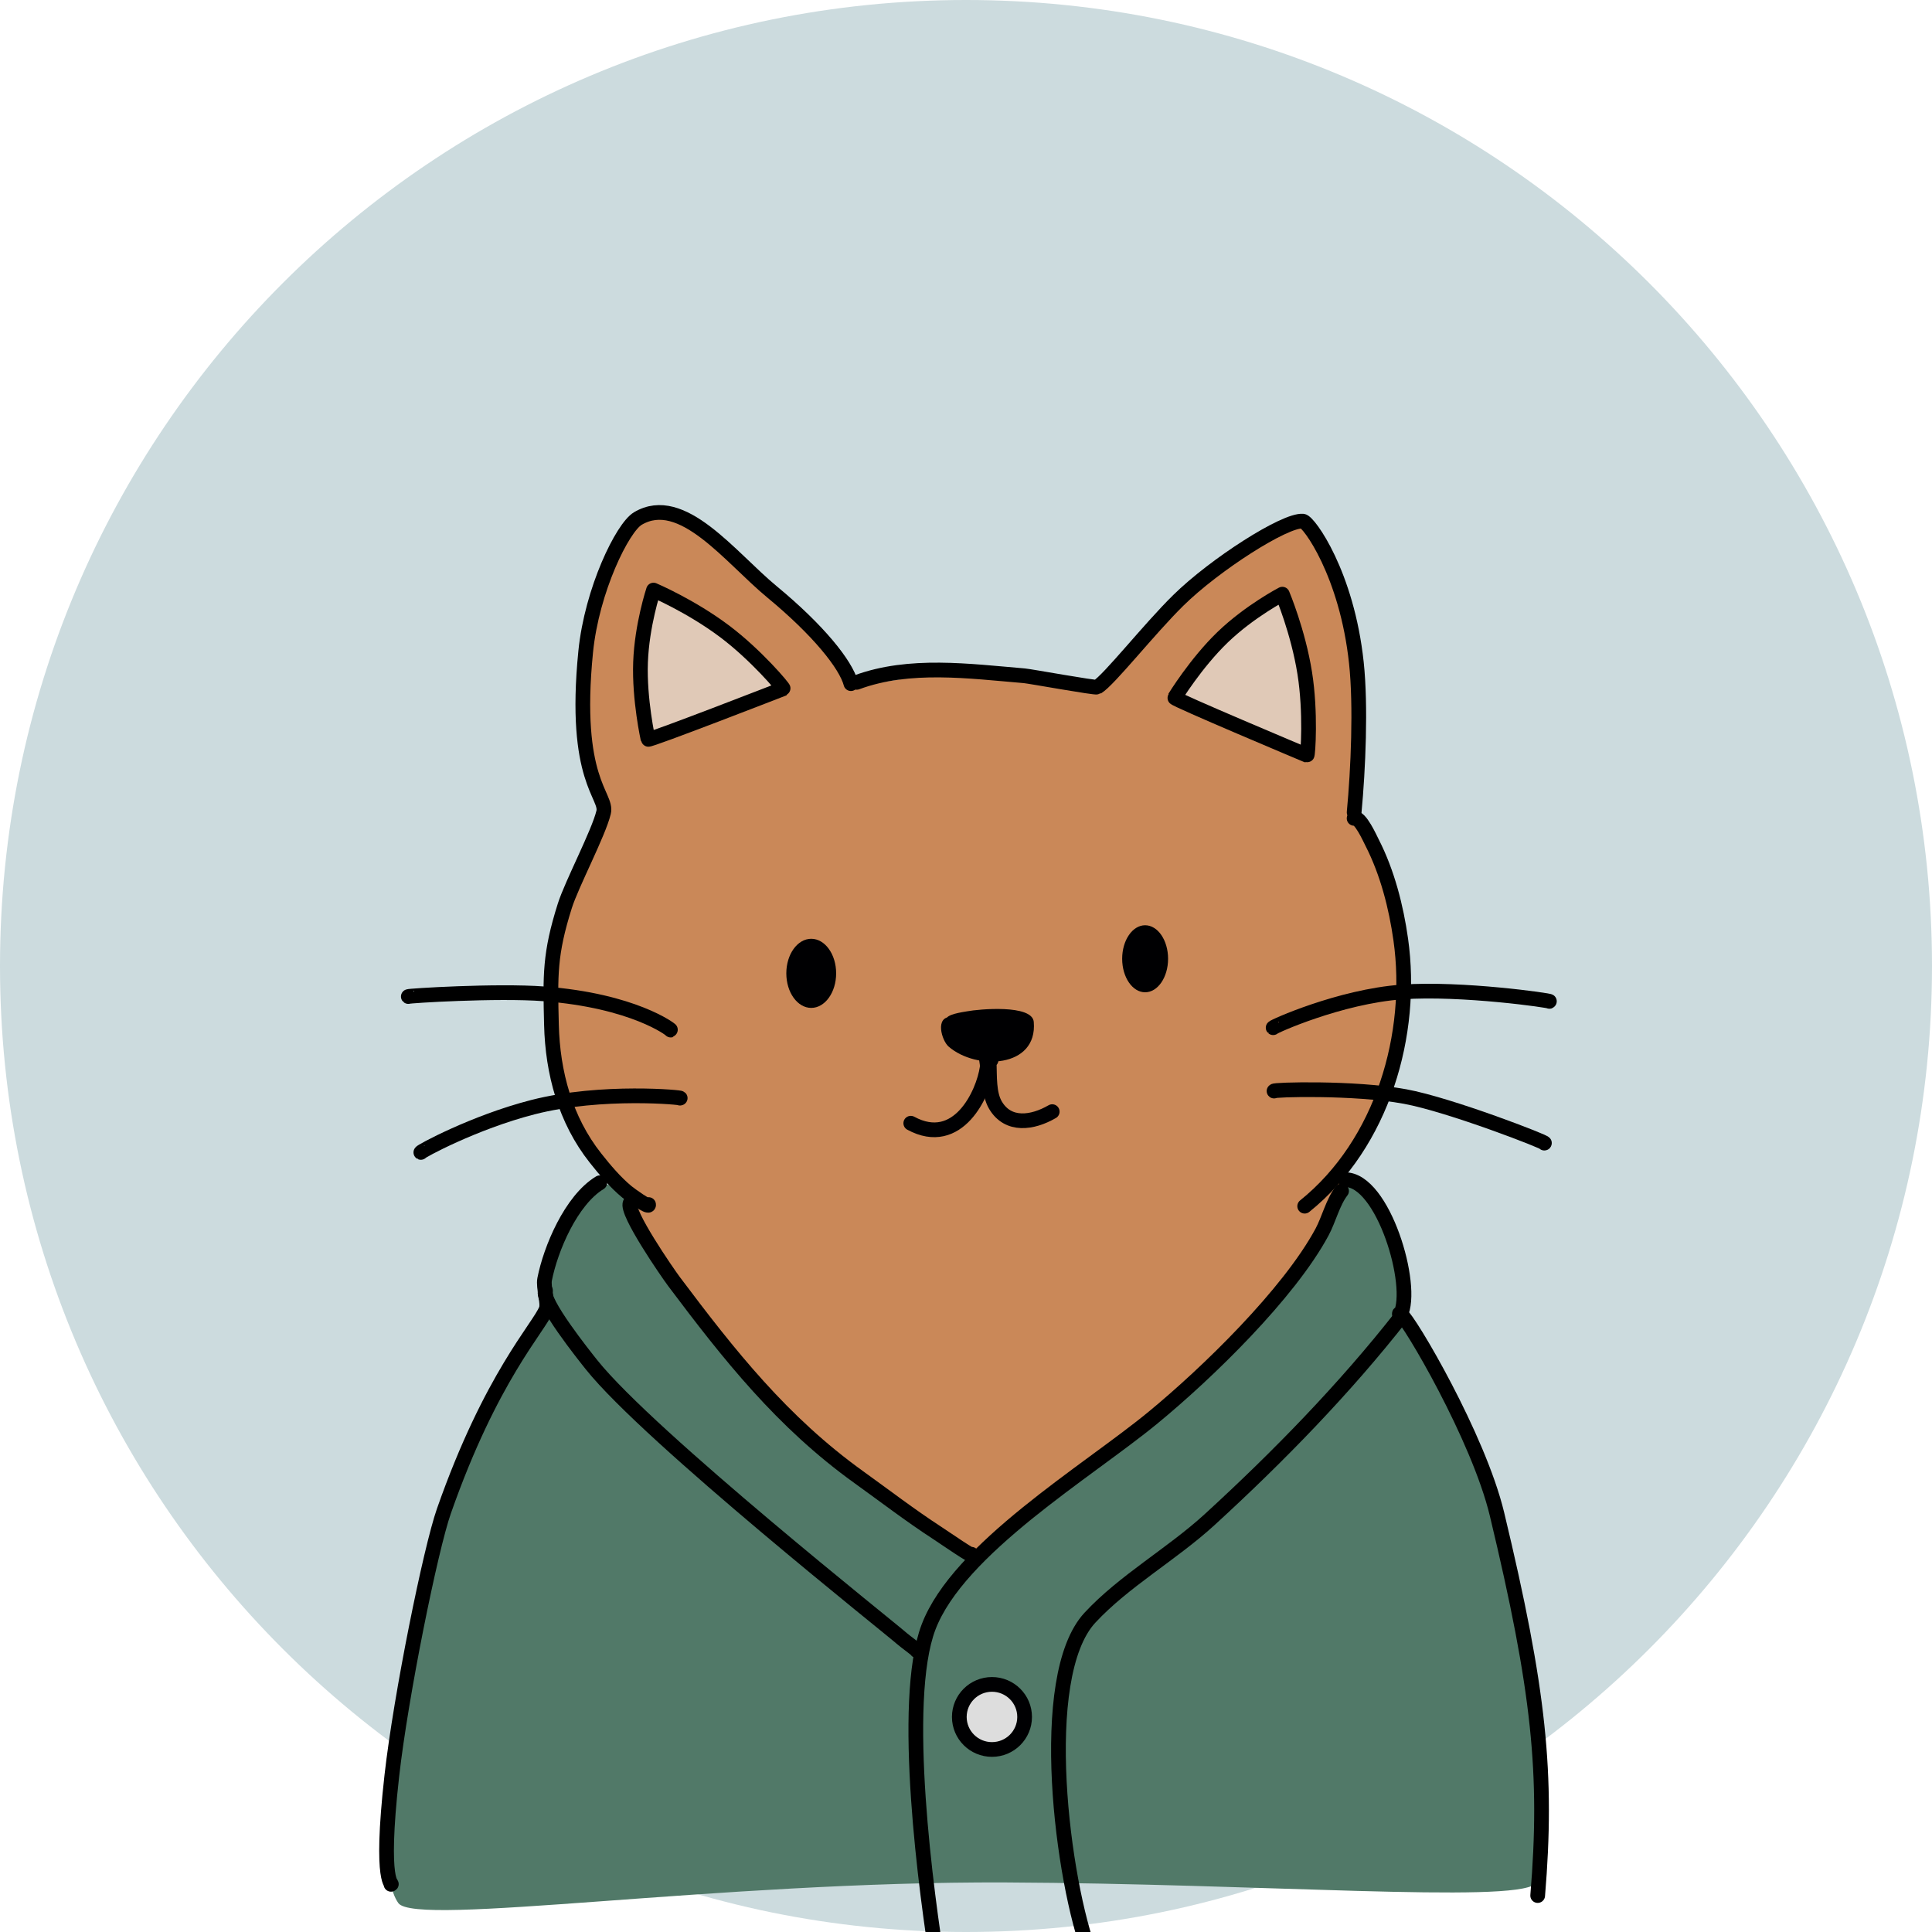
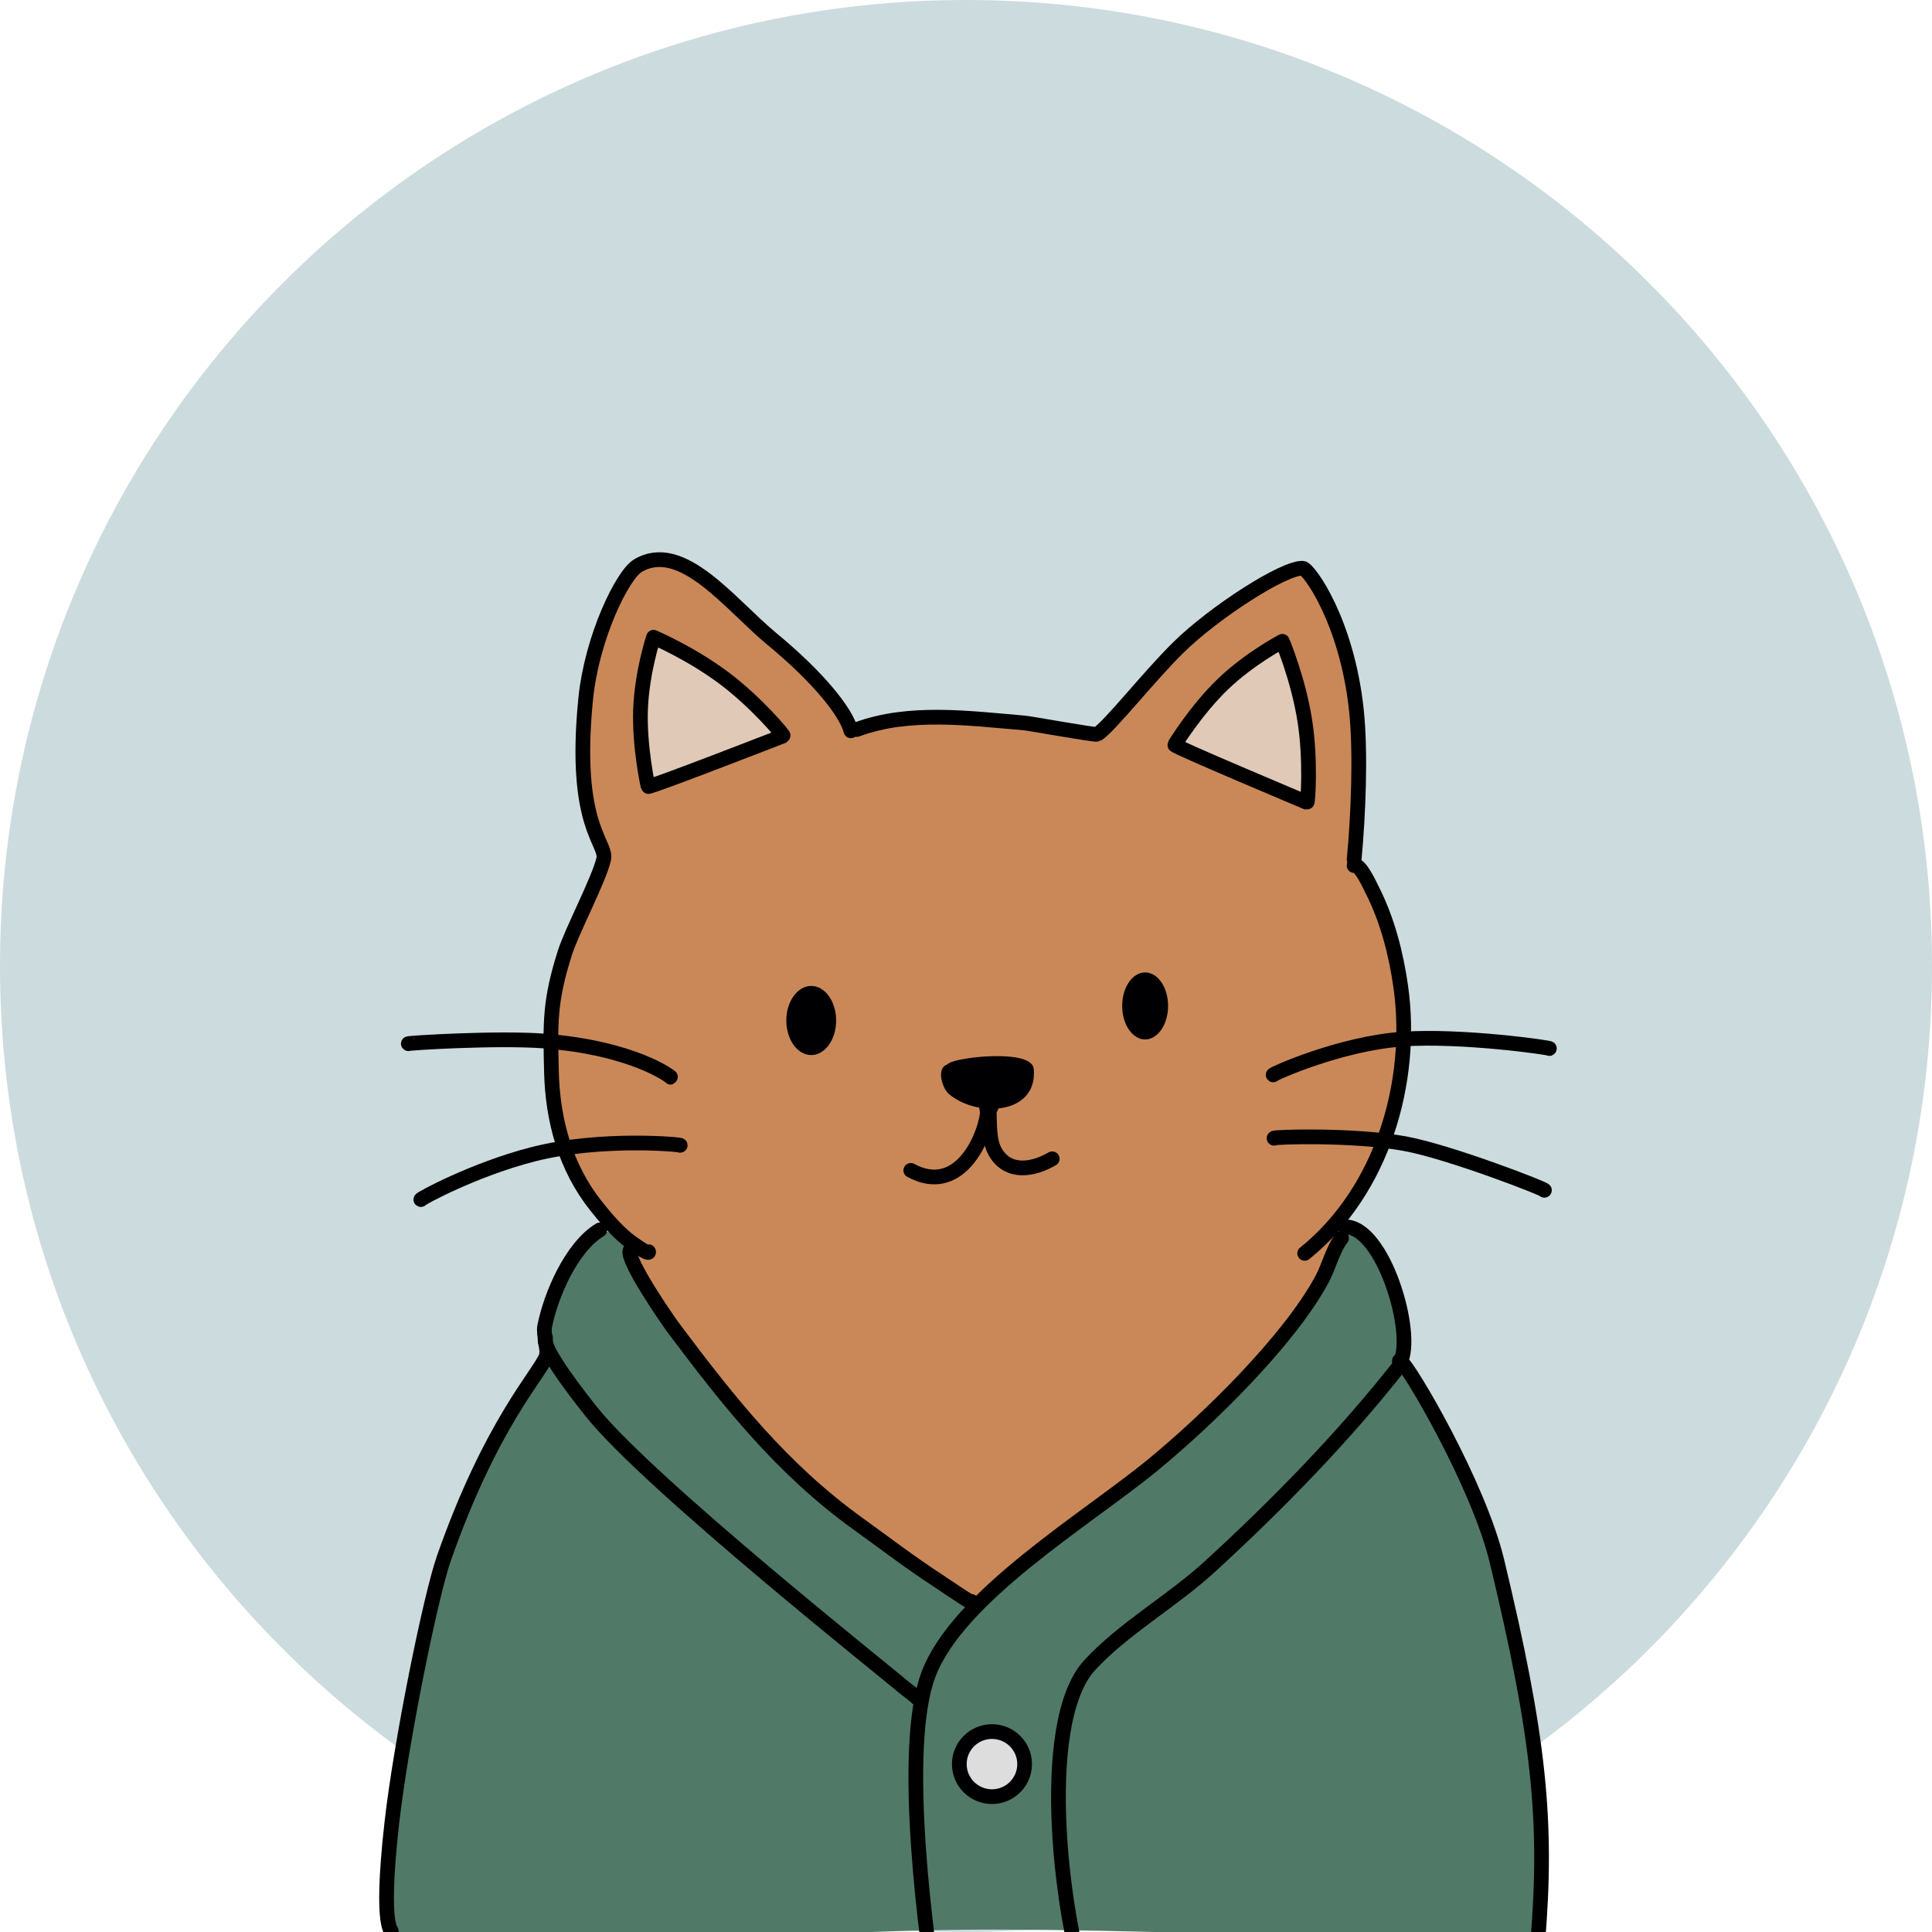
<svg xmlns="http://www.w3.org/2000/svg" height="1024.0px" stroke-miterlimit="10" style="fill-rule:nonzero;clip-rule:evenodd;stroke-linecap:round;stroke-linejoin:round;" version="1.1" viewBox="0 0 1024 1024" width="1024.0px" xml:space="preserve">
  <defs />
  <clipPath id="ArtboardFrame">
    <rect height="1024" width="1024" x="0" y="0" />
  </clipPath>
  <g clip-path="url(#ArtboardFrame)" id="Layer-1">
    <circle data-cardigan-refit="1" cx="512" cy="512" r="512" fill="#ccdbde" stroke="none" />
-     <g transform="translate(512 600) scale(0.78) translate(-512 -512)">
+     <g transform="translate(512 625) scale(0.78) translate(-512 -512)">
      <path d="M161.195 1082.73C156.348 1084.74 151.501 1086.75 146.655 1088.76" fill="#517968" fill-rule="nonzero" opacity="1" stroke="none" />
      <path d="M266.041 547.778C258.324 550.275 240.682 569.302 238.857 574.249C233.908 587.664 225.905 611.063 227.056 625.207C227.12 626 222.739 631.867 215.957 641.855C194.381 673.63 161.128 746.498 145.406 832.402C138.314 871.157 104.742 1005.81 126.278 1035.95C137.954 1052.29 343.361 1021.07 538.931 1021.92C712.681 1022.69 882.086 1036.11 898.665 1023.07C906.485 1016.92 898.147 878.127 890.42 841.425C860.846 700.966 811.683 638.298 810.154 635.334C805.172 625.678 805.096 587.69 800.901 576.464C798.793 570.822 777.554 548.234 769.269 547.541C765.727 547.244 717.825 630.11 694.878 653.273C660.549 687.925 538.504 794.885 516.04 801.226C515.055 801.504 370.082 691.335 345.97 656.061C327.247 628.669 280.857 542.985 266.041 547.778Z" fill="#517968" fill-rule="nonzero" opacity="1" stroke="none" />
      <path d="M507.457 909.455C507.457 897.243 517.391 887.343 529.645 887.343C541.899 887.343 551.832 897.243 551.832 909.455C551.832 921.666 541.899 931.566 529.645 931.566C517.391 931.566 507.457 921.666 507.457 909.455Z" fill="#dddddd" fill-rule="nonzero" opacity="1" stroke="#000002" stroke-linecap="butt" stroke-linejoin="round" stroke-width="10" />
      <path d="M520.365 797.739C513.213 794.127 433.795 746.256 389.761 703.6C254.213 572.294 294.855 560.578 291.936 558.217C236.835 513.642 238.772 473.463 234.392 443.939C221.725 358.536 274.448 317.673 260.474 268.093C230.078 160.247 283.791 97.121 294.847 91.924C321.703 79.3 417.481 173.91 437.895 207.865C439.254 210.125 507.171 197.081 513.946 197.081C549.661 197.081 560.465 210.97 595.421 206.607C609.673 204.828 631.246 172.245 660.31 145.364C689.061 118.771 725.302 97.856 740.059 99.752C776.885 104.484 788.303 239.005 774.109 292.377C772.563 298.19 816.371 345.443 809.112 406.071C798.315 496.241 777.876 517.379 743.704 560.212C738.452 566.795 767.41 540.558 767.41 546.415C767.41 567.017 691.52 666.983 616.936 722.771C612.054 726.423 530.027 802.618 520.365 797.739Z" fill="#ca8858" fill-rule="nonzero" opacity="1" stroke="none" />
      <path d="M121.284 1023.19C123.185 1022.35 113.177 1026.33 121.851 949.353C128.013 894.665 148.177 795.393 157.233 769.549C189.203 678.315 221.853 644.845 226.7 632.526C228.364 628.297 224.594 617.586 225.676 612.061C229.714 591.445 243.571 558.355 263.145 546.481" fill="none" opacity="1" stroke="#000000" stroke-linecap="round" stroke-linejoin="round" stroke-width="10" />
      <path d="M296.303 561.288C297.046 564.123 283.587 554.317 281.628 552.697C273.578 546.038 266.581 537.695 260.231 529.676C239.686 503.73 231.097 471.584 230.313 439.157C229.497 405.402 229.057 391.004 239.397 358.292C244.102 343.405 262.336 308.976 265.748 294.781C268.526 283.228 244.84 273.177 253.572 185.666C257.769 143.604 278.625 101.284 288.997 95.129C319.065 77.283 351.731 121.477 380.182 144.962C411.495 170.811 430.384 194.267 433.802 207.319" fill="none" opacity="1" stroke="#000000" stroke-linecap="round" stroke-linejoin="round" stroke-width="10" />
      <path d="M437.735 206.433C473.57 193.171 514.31 198.854 551.647 201.973C555.613 202.304 599.943 210.405 601.177 209.658C609.353 204.705 636.244 170.407 656.303 150.687C680.95 126.455 728.7 95.874 740.895 96.893C744.862 97.224 770.821 132.558 777.275 193.248C780.378 222.424 778.525 265.453 775.754 294.774" fill="none" opacity="1" stroke="#000000" stroke-linecap="round" stroke-linejoin="round" stroke-width="10" />
      <path d="M775.734 298.873C779.724 297.348 786.517 312.521 788.01 315.448C798.358 335.726 804.31 359.072 807.436 381.291C816.421 445.143 795.288 519.623 742.139 562.387" fill="none" opacity="1" stroke="#000000" stroke-linecap="round" stroke-linejoin="round" stroke-width="10" />
      <path d="M769.576 544.397C795.402 544.022 817.126 616.693 807.162 636.174C806.964 636.561 805.37 634.498 807.618 635.937C813.016 639.392 860.245 719.26 872.825 771.681C901.595 891.562 907.349 948.28 900.467 1030.82" fill="none" opacity="1" stroke="#000000" stroke-linecap="round" stroke-linejoin="round" stroke-width="10" />
      <path d="M493.474 1081.88C485.02 1029.82 467.295 899.142 486.519 848.449C506.771 795.043 594.122 743.01 638.948 706.182C676 675.741 731.348 621.911 753.936 579.979C758.489 571.525 761.368 559.503 767.2 552.044" fill="none" opacity="1" stroke="#000000" stroke-linecap="round" stroke-linejoin="round" stroke-width="10" />
      <path d="M596.507 1070.97C577.81 1022.65 559.006 882.138 596.23 842C619.271 817.157 652.072 798.671 677.4 775.501C724.049 732.83 769.712 685.977 808.16 636.808" fill="none" opacity="1" stroke="#000000" stroke-linecap="round" stroke-linejoin="round" stroke-width="10" />
      <path d="M283.798 560.253C280.582 566.3 309.292 607.869 313.645 613.666C351.163 663.632 387.057 709.076 439.146 746.522C456.812 759.222 474.096 772.493 492.367 784.384C497.384 787.649 518.78 802.491 515.741 798.92" fill="none" opacity="1" stroke="#000000" stroke-linecap="round" stroke-linejoin="round" stroke-width="10" />
      <path d="M226.262 619.751C222.65 626.542 253.013 664.439 257.547 670.121C296.774 719.289 463.142 851.227 468.274 856.052C469.679 857.373 482.523 866.871 478.554 864.383" fill="none" opacity="1" stroke="#000000" stroke-linecap="round" stroke-linejoin="round" stroke-width="10" />
      <path d="M720.712 441.107C720.173 440.626 765.986 419.85 808.331 416.831C848.837 413.943 909.818 422.757 908.469 423.217" fill="none" opacity="1" stroke="#000000" stroke-linecap="round" stroke-linejoin="round" stroke-width="10" />
      <path d="M721.319 484.163C720.225 483.186 775.695 481.529 810.296 487.864C840.919 493.471 907.754 519.468 904.979 519.535" fill="none" opacity="1" stroke="#000000" stroke-linecap="round" stroke-linejoin="round" stroke-width="10" />
      <path d="M133.048 419.93C132.56 419.471 193.102 415.671 225.189 418.099C286.095 422.71 311.773 442.594 311.362 442.723" fill="none" opacity="1" stroke="#000000" stroke-linecap="round" stroke-linejoin="round" stroke-width="10" />
      <path d="M141.562 525.853C140.809 525.5 177.432 505.453 217.651 495.116C264.596 483.05 320.721 488.662 317.683 488.981" fill="none" opacity="1" stroke="#000000" stroke-linecap="round" stroke-linejoin="round" stroke-width="10" />
      <path d="M498.33 435.729C498.453 431.889 509.776 430.54 512.826 429.959C520.4 428.517 557.007 425.052 558.047 437.153C560.757 468.692 518.877 470.192 500.173 453.924C495.504 449.863 490.621 433.451 502.075 433.775" fill="#000002" fill-rule="nonzero" opacity="1" stroke="none" />
      <path d="M525.916 458.368C525.133 461.484 526.824 465.107 526.375 468.278C523.891 485.819 506.566 523.42 474.476 506.01" fill="none" opacity="1" stroke="#000002" stroke-linecap="round" stroke-linejoin="round" stroke-width="10" />
      <path d="M529.034 463.112C527.694 462.814 527.745 464.418 527.78 465.392C528.095 474.011 527.423 485.932 532.009 493.715C540.638 508.361 557.254 505.885 570.586 498.141" fill="none" opacity="1" stroke="#000002" stroke-linecap="round" stroke-linejoin="round" stroke-width="10" />
      <path d="M618.118 394.264C618.118 381.687 625.102 371.491 633.718 371.491C642.333 371.491 649.318 381.687 649.318 394.264C649.318 406.841 642.333 417.036 633.718 417.036C625.102 417.036 618.118 406.841 618.118 394.264Z" fill="#000002" fill-rule="nonzero" opacity="1" stroke="none" />
      <path d="M389.903 404.169C389.903 391.201 397.482 380.688 406.832 380.688C416.181 380.688 423.76 391.201 423.76 404.169C423.76 417.138 416.181 427.651 406.832 427.651C397.482 427.651 389.903 417.138 389.903 404.169Z" fill="#000002" fill-rule="nonzero" opacity="1" stroke="none" />
      <path d="M653.787 216.837C653.787 216.837 668.224 193.226 686.517 175.646C704.809 158.065 726.957 146.515 726.957 146.515C726.957 146.515 737.698 171.9 742.203 200.298C746.386 226.666 744.384 256.206 743.726 255.989C743.726 255.989 652.805 217.78 653.787 216.837Z" fill="#e0c9b7" fill-rule="nonzero" opacity="1" stroke="#000000" stroke-linecap="butt" stroke-linejoin="round" stroke-width="10" />
      <path d="M295.96 245.156C295.96 245.156 289.922 218.148 290.847 192.794C291.772 167.44 299.66 143.739 299.66 143.739C299.66 143.739 325.03 154.518 348.011 171.797C369.35 187.841 388.45 210.464 387.826 210.766C387.826 210.766 295.911 246.516 295.96 245.156Z" fill="#e0c9b7" fill-rule="nonzero" opacity="1" stroke="#000000" stroke-linecap="butt" stroke-linejoin="round" stroke-width="10" />
    </g>
  </g>
</svg>
